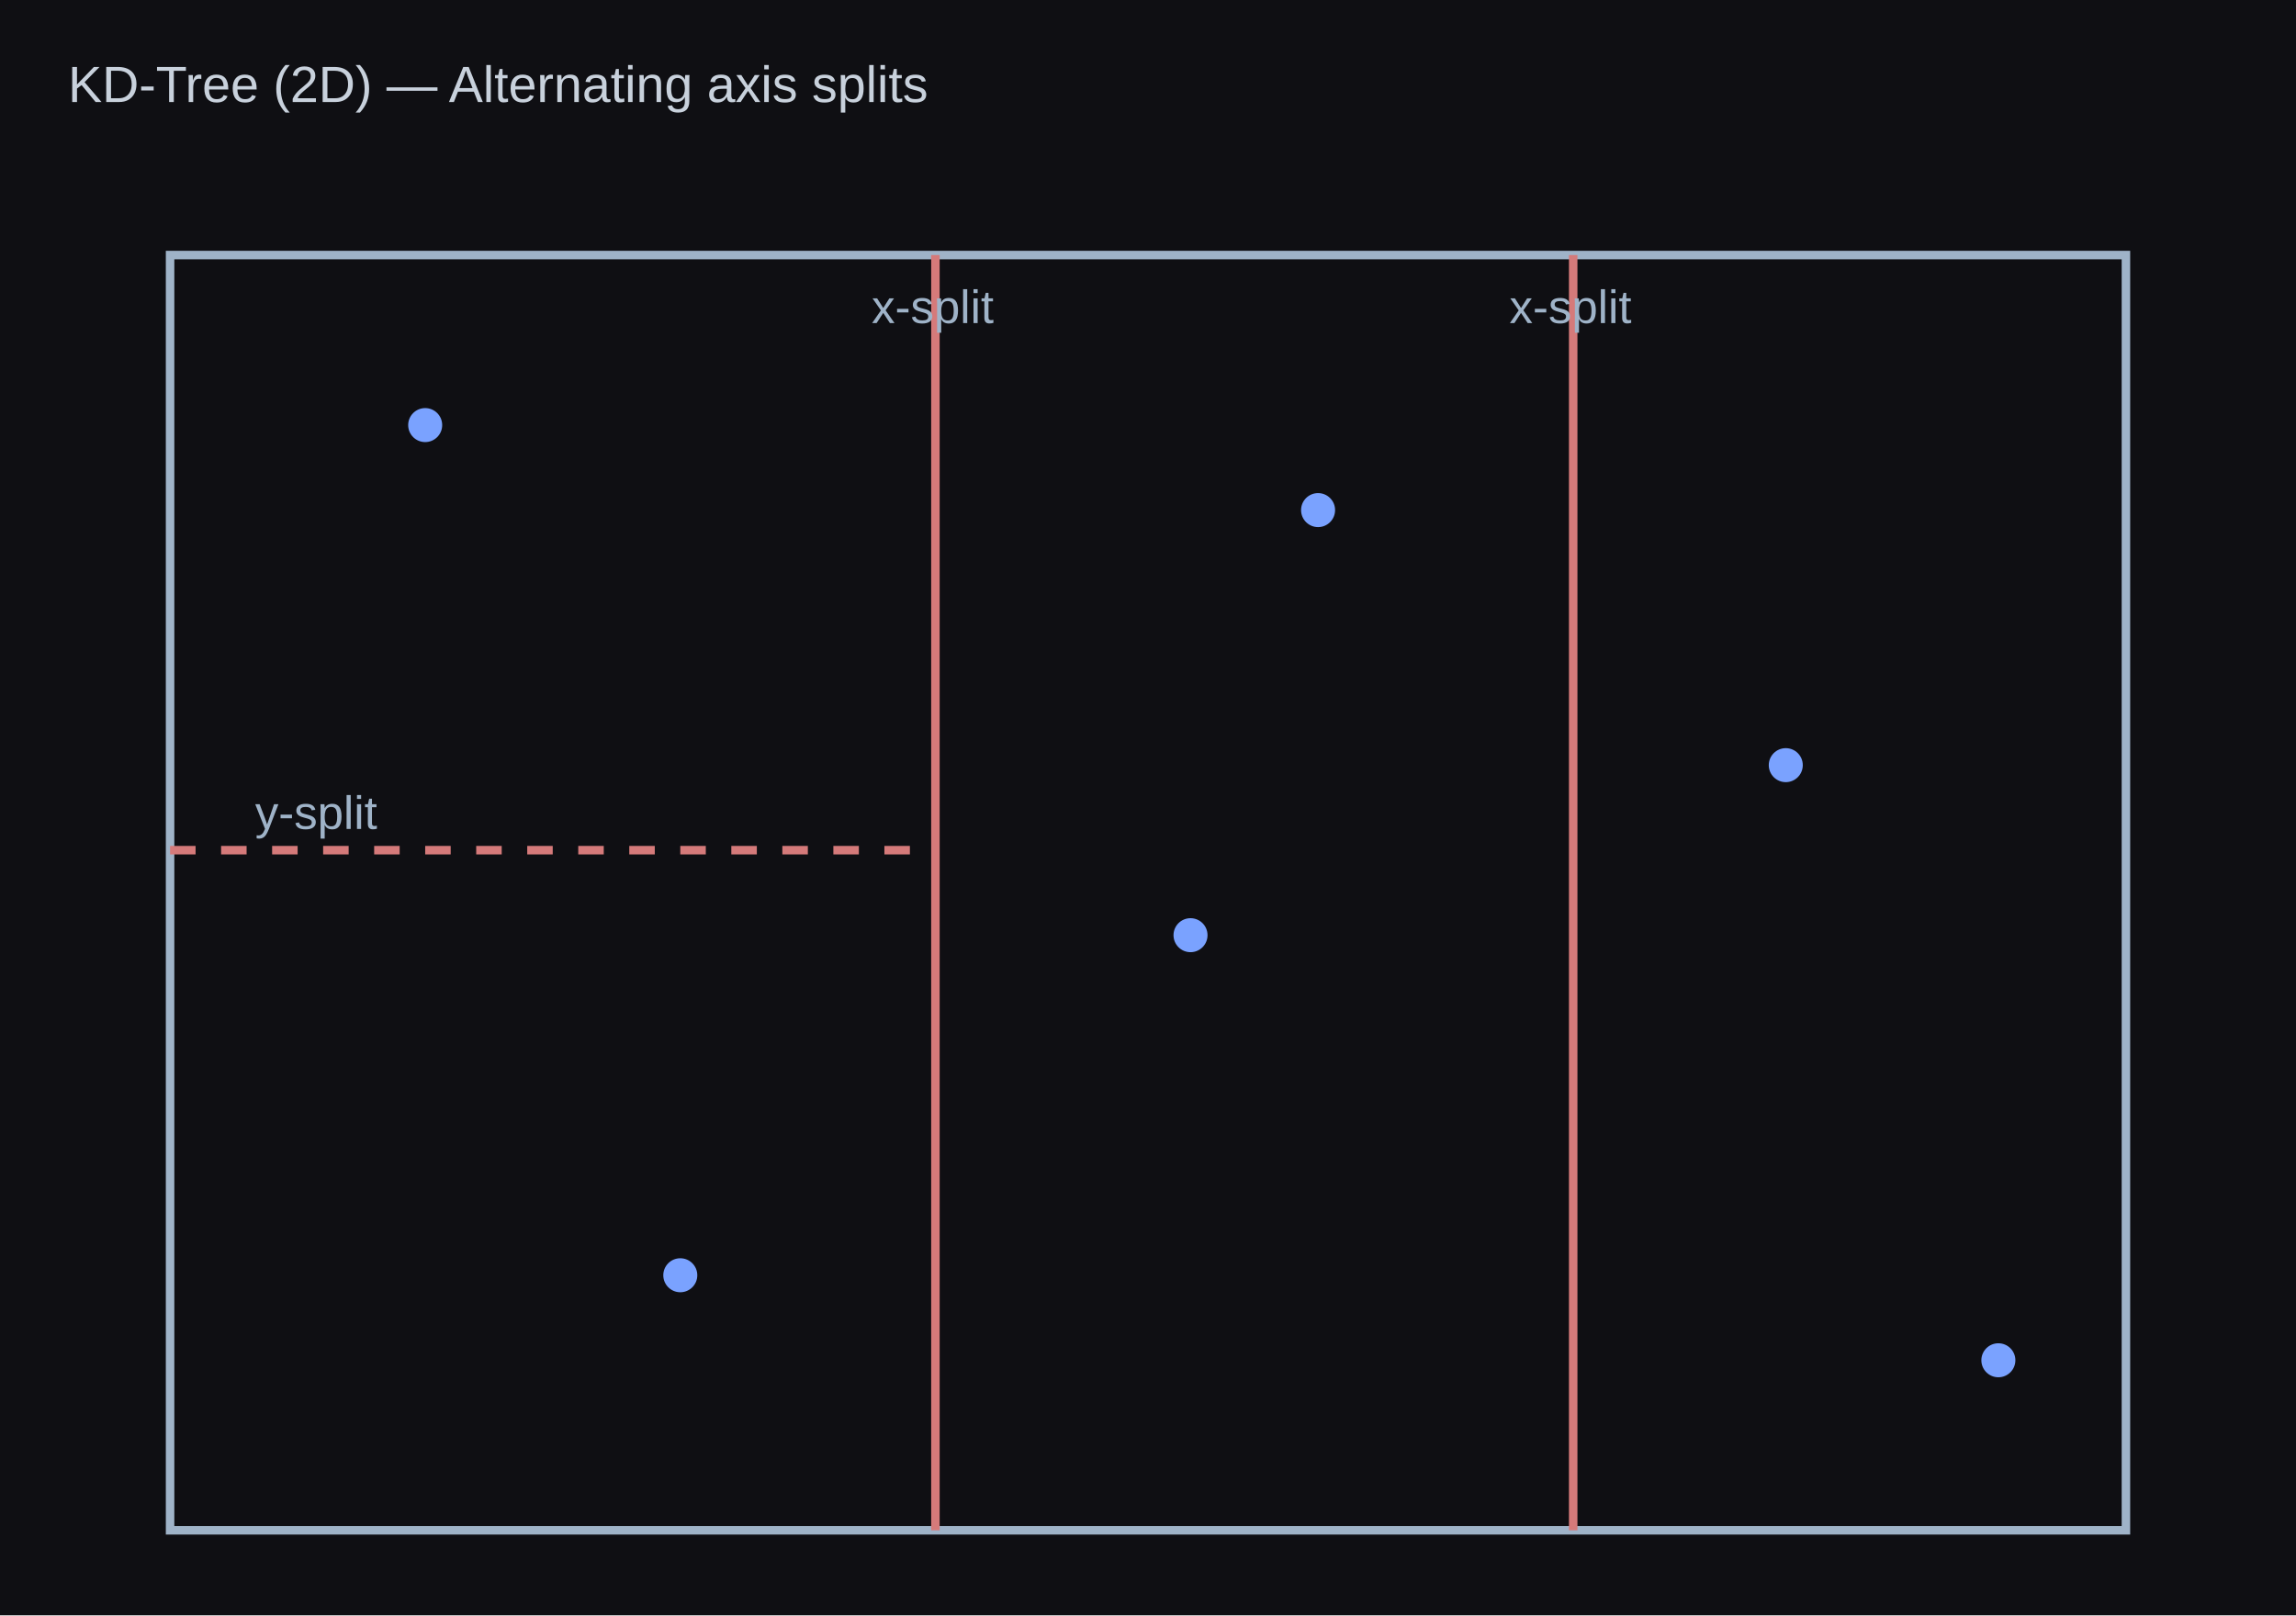
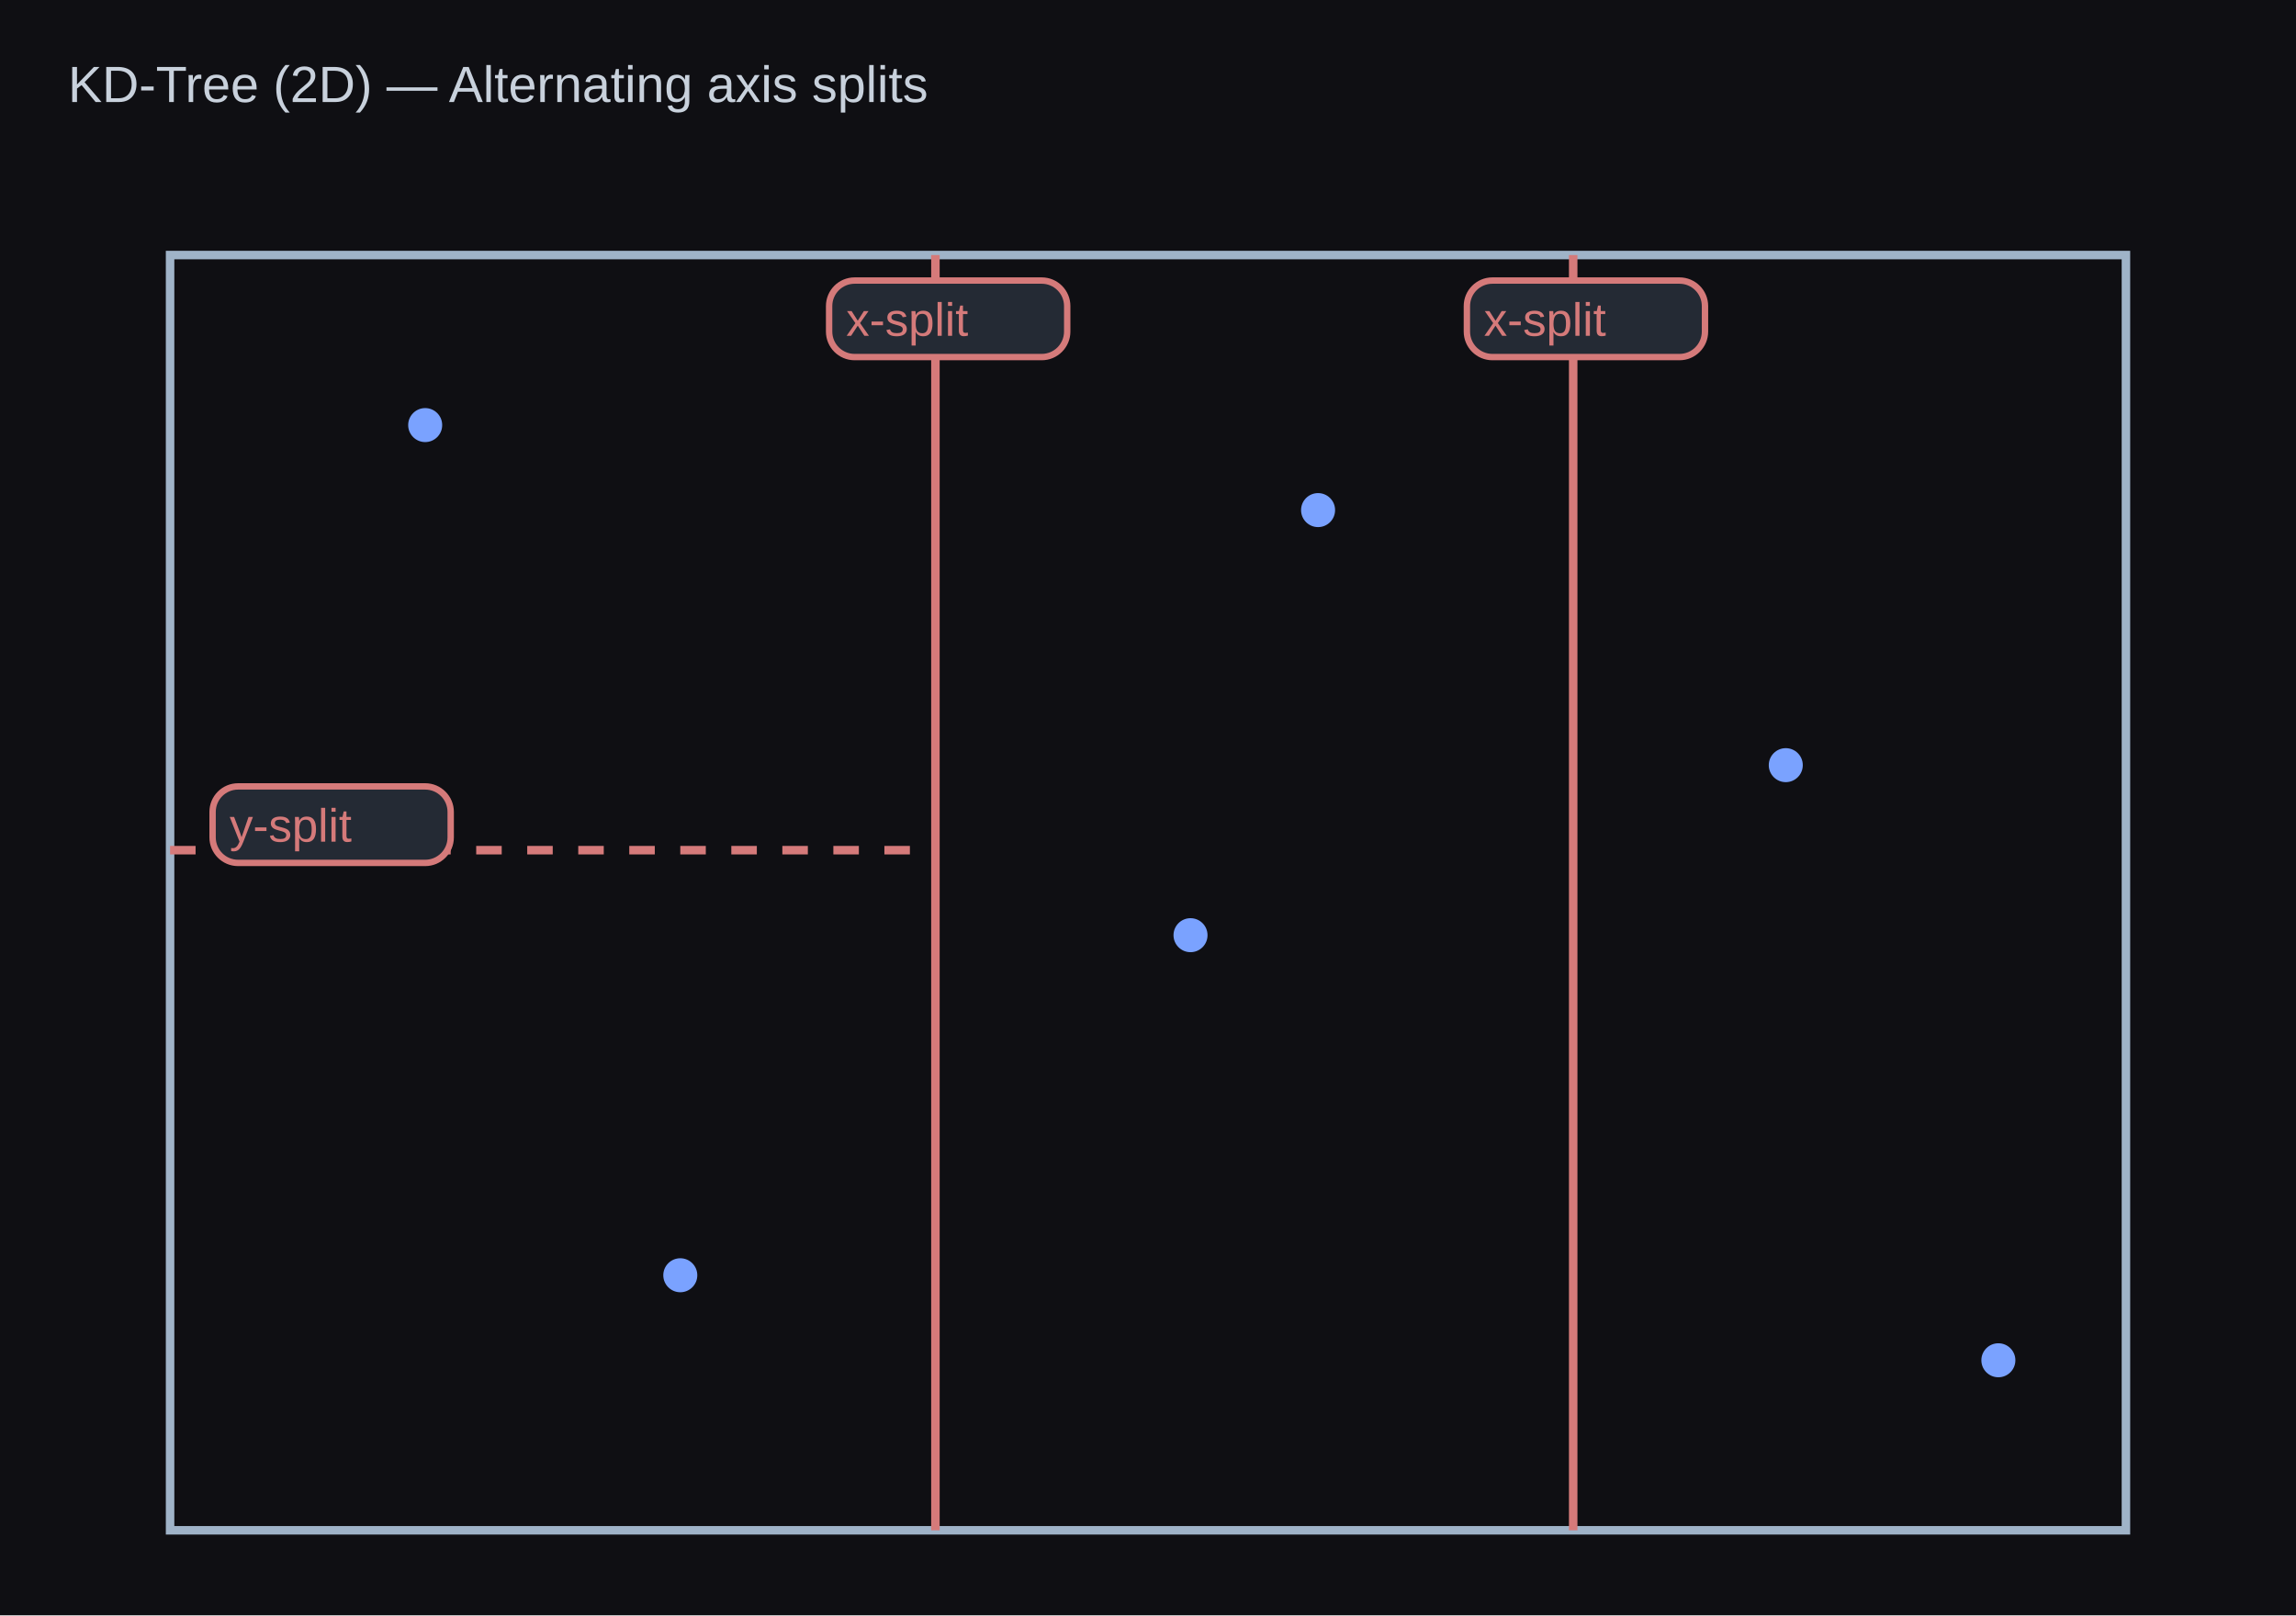
<svg xmlns="http://www.w3.org/2000/svg" width="540" height="380" viewBox="0 0 540 380">
  <rect x="0" y="0" width="540" height="380" fill="#0f0f13" />
  <g font-family="Verdana,Arial,sans-serif" font-size="12" fill="#c8d1dc">
    <text x="16" y="24">KD-Tree (2D) — Alternating axis splits</text>
  </g>
  <g fill="none" stroke="#9fb3c8" stroke-width="2">
    <rect x="40" y="60" width="460" height="300" />
  </g>
  <g stroke="#d57a7a" stroke-width="2">
    <line x1="220" y1="60" x2="220" y2="360" />
  </g>
  <g stroke="#d57a7a" stroke-width="2" stroke-dasharray="6 6">
    <line x1="40" y1="200" x2="220" y2="200" />
  </g>
  <g stroke="#d57a7a" stroke-width="2">
    <line x1="370" y1="60" x2="370" y2="360" />
  </g>
  <g fill="#7aa2ff">
    <circle cx="100" cy="100" r="4" />
    <circle cx="160" cy="300" r="4" />
    <circle cx="280" cy="220" r="4" />
    <circle cx="310" cy="120" r="4" />
    <circle cx="420" cy="180" r="4" />
    <circle cx="470" cy="320" r="4" />
  </g>
-   <g font-family="Verdana,Arial,sans-serif" font-size="11" fill="#9fb3c8">
-     <text x="205" y="76">x-split</text>
-     <text x="60" y="195">y-split</text>
-     <text x="355" y="76">x-split</text>
+   <g font-family="Verdana,Arial,sans-serif" font-size="11">
+     <rect x="195" y="66" width="56" height="18" rx="6" ry="6" fill="#242a34" stroke="#d57a7a" stroke-width="1.5" />
+     <text x="199" y="79" fill="#d57a7a">x-split</text>
+     <rect x="50" y="185" width="56" height="18" rx="6" ry="6" fill="#242a34" stroke="#d57a7a" stroke-width="1.5" />
+     <text x="54" y="198" fill="#d57a7a">y-split</text>
+     <rect x="345" y="66" width="56" height="18" rx="6" ry="6" fill="#242a34" stroke="#d57a7a" stroke-width="1.5" />
+     <text x="349" y="79" fill="#d57a7a">x-split</text>
  </g>
</svg>
